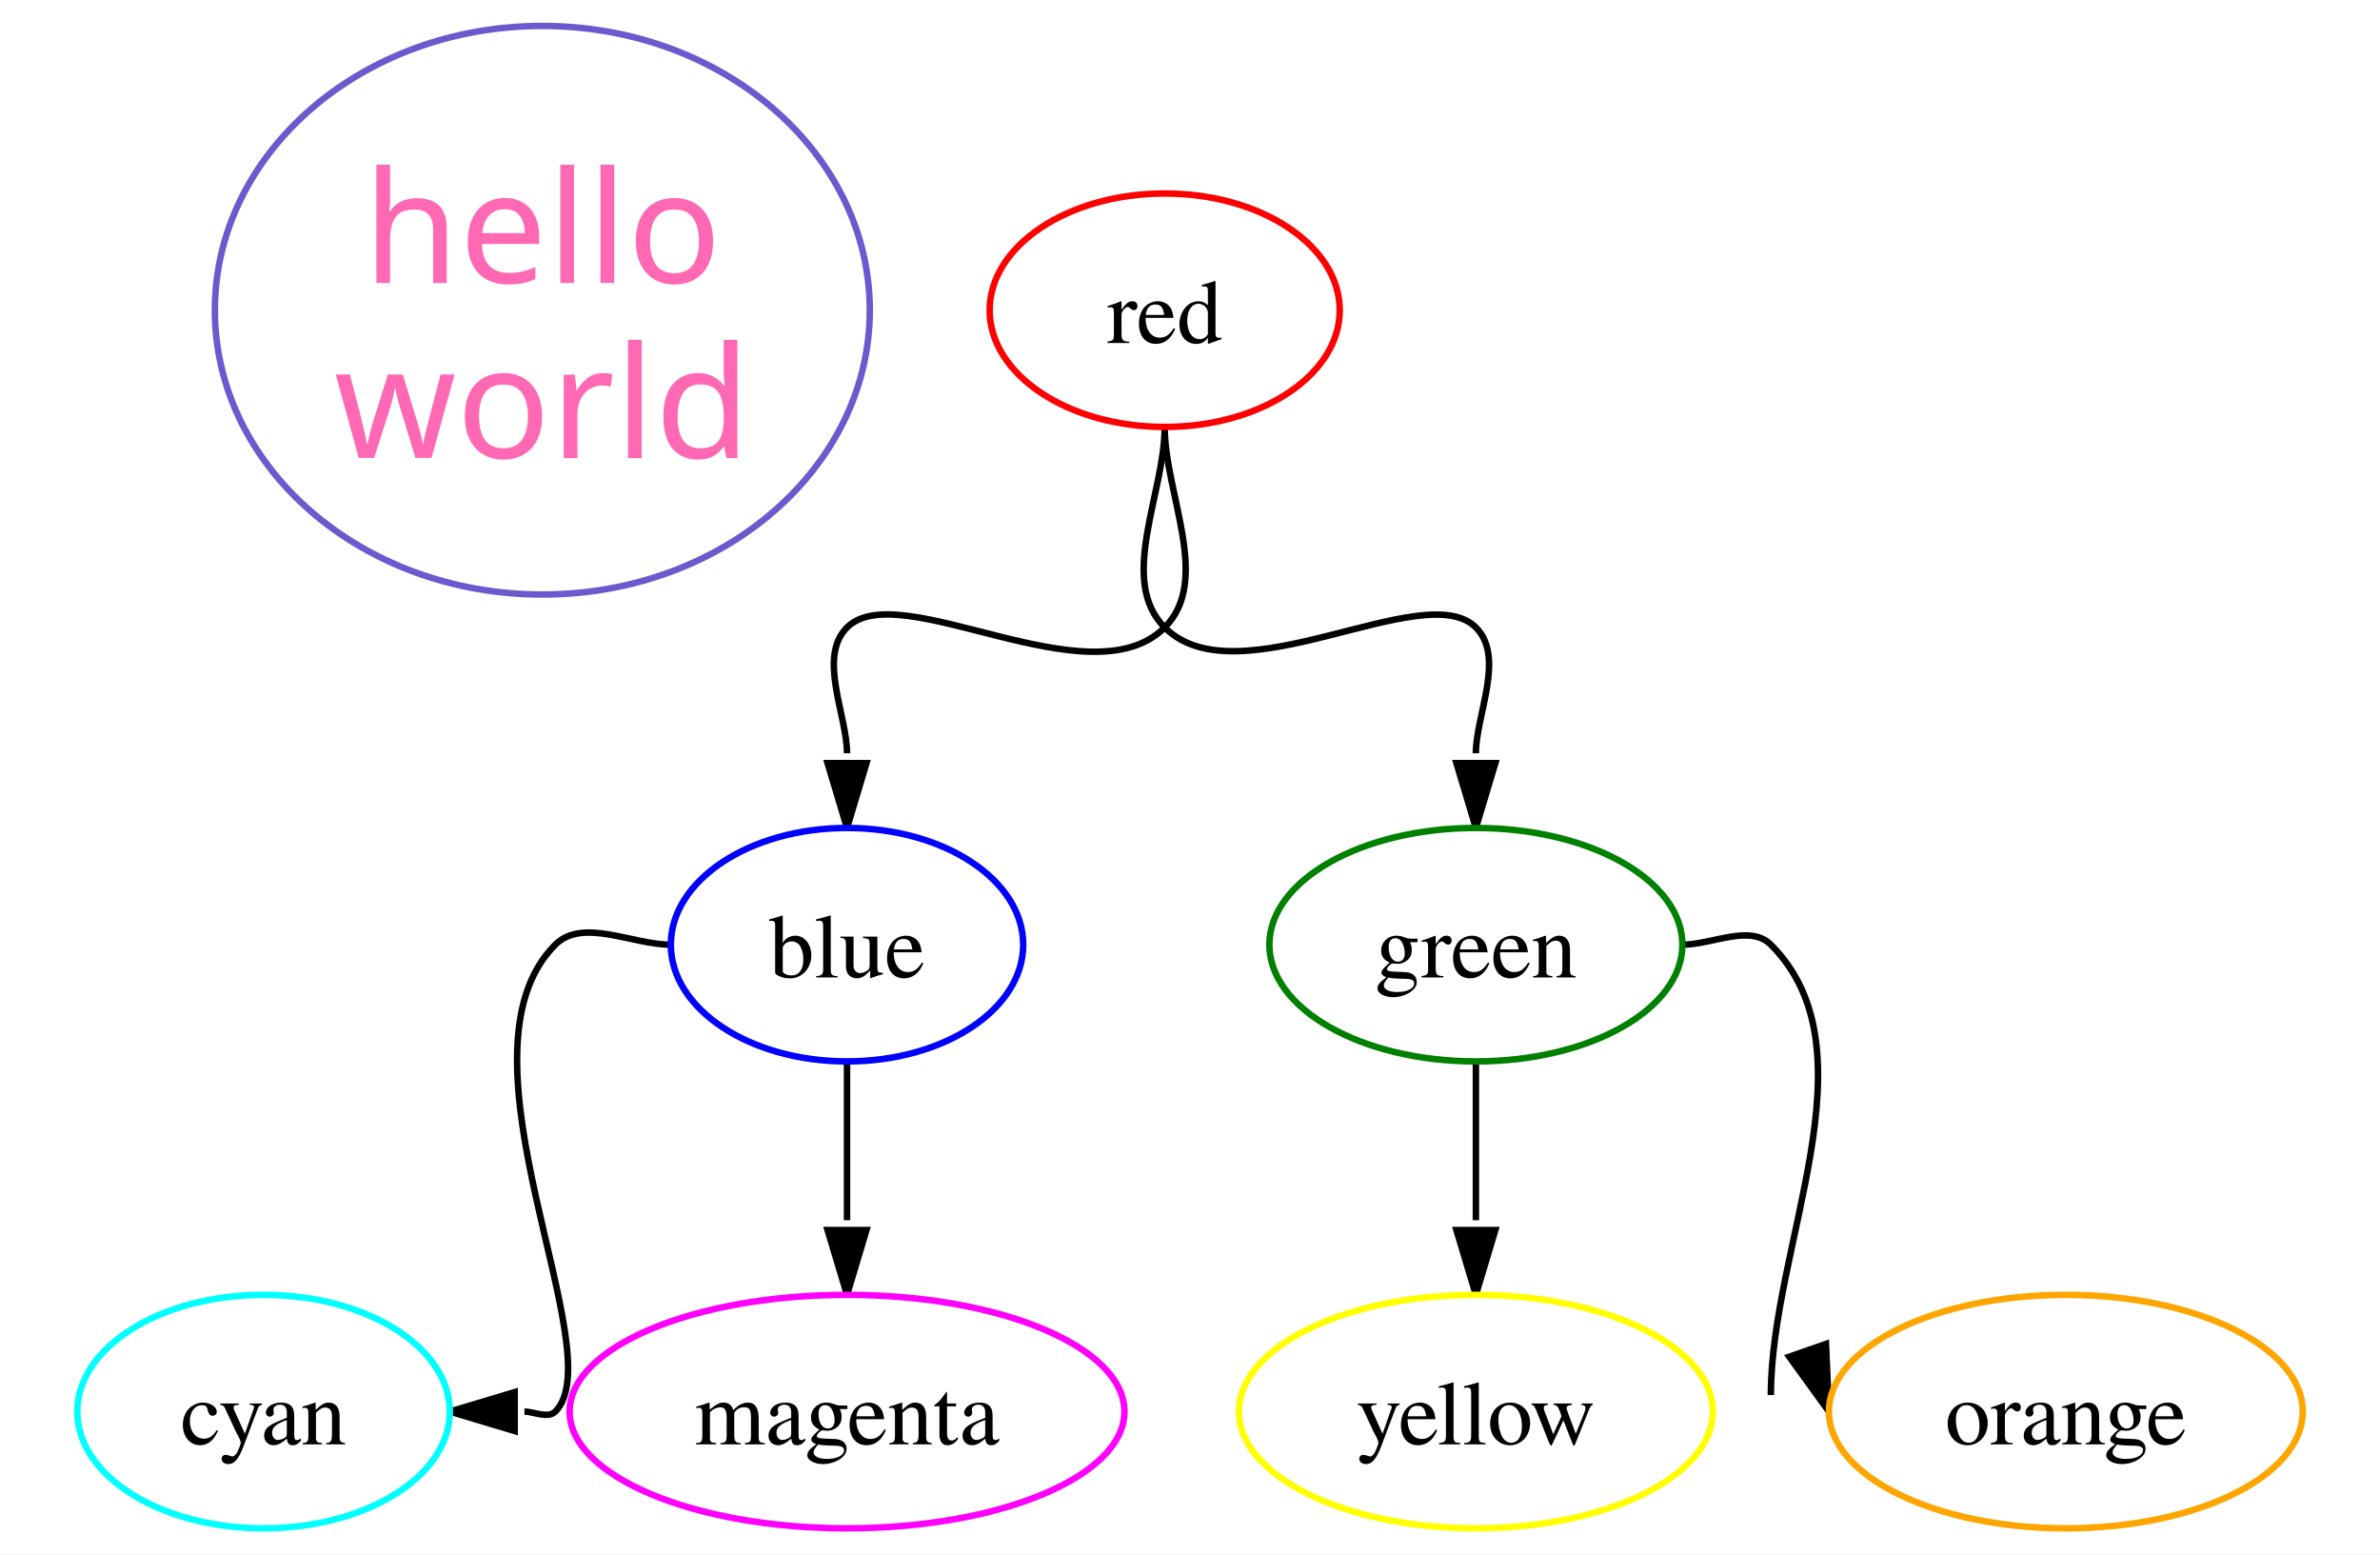
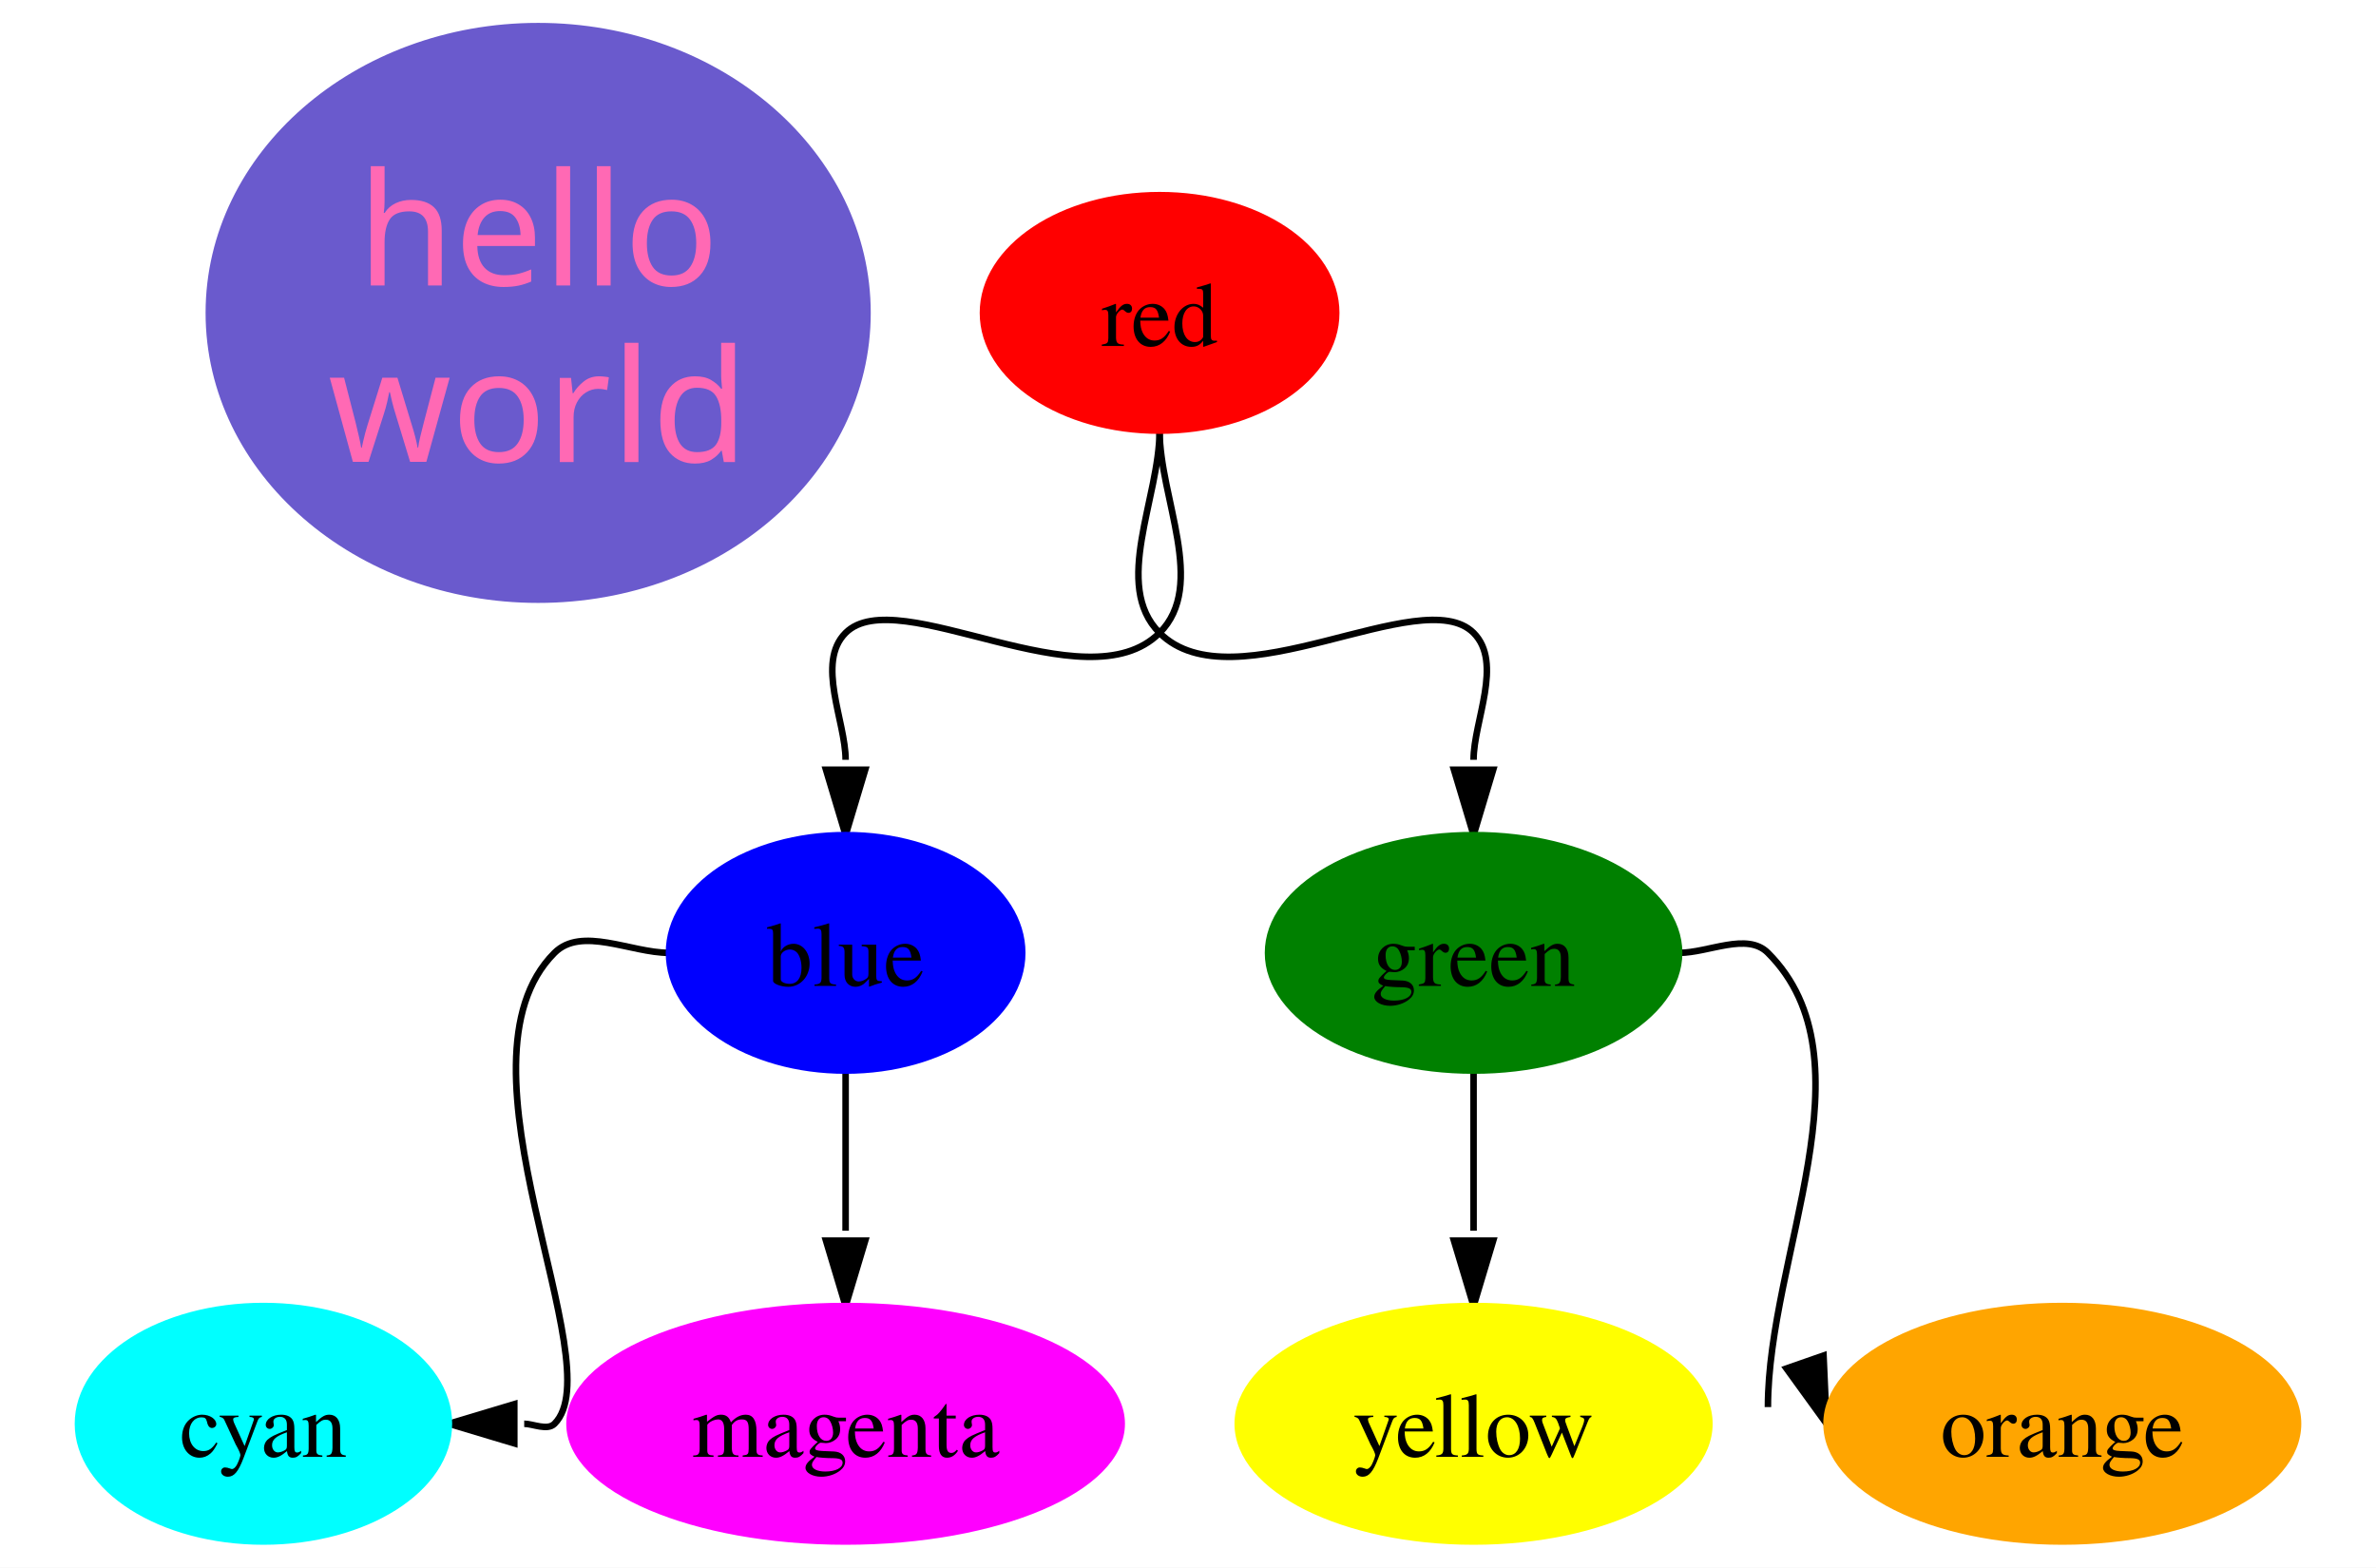
- <svg xmlns="http://www.w3.org/2000/svg" width="367.113pt" height="239.681pt" viewBox="0 0 367.113 239.681">
-   <rect x="0" y="0" width="367.113" height="239.681" fill="white" />
+ <svg xmlns="http://www.w3.org/2000/svg" width="363.231pt" height="239.681pt" viewBox="0 0 363.231 239.681">
+   <rect x="0" y="0" width="363.231" height="239.681" fill="white" />
  <g transform="translate(0 239.6812) scale(1 -1)">
-     <path d="M 179.653 173.841 C 179.653 163.534 172.365 150.208 179.653 142.92 C 190.966 131.607 219.709 150.864 227.653 142.92 C 232.227 138.346 227.653 129.404 227.653 123.514" fill="none" stroke="black" />
-     <polygon points="227.653,112 230.653,122 224.653,122" fill="black" stroke="black" />
-     <path d="M 179.653 173.841 C 179.653 163.534 186.941 150.208 179.653 142.92 C 168.103 131.371 138.715 150.982 130.653 142.92 C 126.079 138.346 130.653 129.396 130.653 123.514" fill="none" stroke="black" />
-     <polygon points="130.653,112 133.653,122 127.653,122" fill="black" stroke="black" />
-     <path d="M 103.476 94 C 97.535 94 89.854 98.201 85.653 94 C 68.682 77.029 94.698 31.046 85.653 22 C 84.532 20.88 82.262 22 80.899 22" fill="none" stroke="black" />
-     <polygon points="69.386,22 79.386,19 79.386,25" fill="black" stroke="black" />
-     <path d="M 130.653 76 C 130.653 70.576 130.653 62.081 130.653 58 C 130.653 55.838 130.653 53.468 130.653 51.514" fill="none" stroke="black" />
-     <polygon points="130.653,40 133.653,50 127.653,50" fill="black" stroke="black" />
-     <path d="M 227.653 76 C 227.653 70.576 227.653 62.081 227.653 58 C 227.653 55.838 227.653 53.468 227.653 51.514" fill="none" stroke="black" />
-     <polygon points="227.653,40 230.653,50 224.653,50" fill="black" stroke="black" />
-     <path d="M 259.507 94 C 264.055 94 269.936 97.216 273.153 94 C 289.521 77.631 273.153 47.703 273.153 24.554" fill="none" stroke="black" />
-     <polygon points="282.112,22 281.654,32.43 275.988,30.455" fill="black" stroke="black" />
-     <ellipse cx="83.653" cy="191.841" rx="50.511" ry="43.841" fill="white" stroke="slateblue" />
-     <text x="83.653" y="-196.041" transform="scale(1 -1)" text-anchor="middle" font-family="Palatino-Italic" font-size="24" fill="hotpink" textLength="47.521" lengthAdjust="spacing">hello</text>
-     <text x="83.653" y="-169.041" transform="scale(1 -1)" text-anchor="middle" font-family="Palatino-Italic" font-size="24" fill="hotpink" textLength="55.433" lengthAdjust="spacing">world</text>
-     <ellipse cx="179.653" cy="191.841" rx="27" ry="18" fill="white" stroke="red" />
-     <text x="179.653" y="-186.791" transform="scale(1 -1)" text-anchor="middle" font-family="Times,serif" font-size="14" fill="black" textLength="17.352" lengthAdjust="spacing">red</text>
-     <ellipse cx="227.653" cy="94" rx="31.854" ry="18" fill="white" stroke="green" />
-     <text x="227.653" y="-88.95" transform="scale(1 -1)" text-anchor="middle" font-family="Times,serif" font-size="14" fill="black" textLength="30.18" lengthAdjust="spacing">green</text>
-     <ellipse cx="130.653" cy="94" rx="27.177" ry="18" fill="white" stroke="blue" />
-     <text x="130.653" y="-88.95" transform="scale(1 -1)" text-anchor="middle" font-family="Times,serif" font-size="14" fill="black" textLength="23.399" lengthAdjust="spacing">blue</text>
-     <ellipse cx="40.653" cy="22" rx="28.733" ry="18" fill="white" stroke="cyan" />
-     <text x="40.653" y="-16.95" transform="scale(1 -1)" text-anchor="middle" font-family="Times,serif" font-size="14" fill="black" textLength="25.655" lengthAdjust="spacing">cyan</text>
-     <ellipse cx="130.653" cy="22" rx="42.792" ry="18" fill="white" stroke="magenta" />
-     <text x="130.653" y="-16.95" transform="scale(1 -1)" text-anchor="middle" font-family="Times,serif" font-size="14" fill="black" textLength="46.608" lengthAdjust="spacing">magenta</text>
-     <ellipse cx="227.653" cy="22" rx="36.55" ry="18" fill="white" stroke="yellow" />
-     <text x="227.653" y="-16.95" transform="scale(1 -1)" text-anchor="middle" font-family="Times,serif" font-size="14" fill="black" textLength="36.988" lengthAdjust="spacing">yellow</text>
-     <ellipse cx="318.653" cy="22" rx="36.541" ry="18" fill="white" stroke="orange" />
-     <text x="318.653" y="-16.95" transform="scale(1 -1)" text-anchor="middle" font-family="Times,serif" font-size="14" fill="black" textLength="36.974" lengthAdjust="spacing">orange</text>
+     <path d="M 177.272 173.841 C 177.272 163.534 169.984 150.208 177.272 142.92 C 188.586 131.607 217.328 150.864 225.272 142.92 C 229.846 138.346 225.272 129.404 225.272 123.514" fill="none" stroke="black" />
+     <polygon points="225.272,112 228.272,122 222.272,122" fill="black" stroke="black" />
+     <path d="M 177.272 173.841 C 177.272 163.534 184.56 150.208 177.272 142.92 C 165.958 131.607 137.216 150.864 129.272 142.92 C 124.698 138.346 129.272 129.404 129.272 123.514" fill="none" stroke="black" />
+     <polygon points="129.272,112 132.272,122 126.272,122" fill="black" stroke="black" />
+     <path d="M 102.272 94 C 96.439 94 88.897 98.125 84.772 94 C 67.801 77.029 93.803 31.031 84.772 22 C 83.68 20.908 81.466 22 80.137 22" fill="none" stroke="black" />
+     <polygon points="68.624,22 78.624,19 78.624,25" fill="black" stroke="black" />
+     <path d="M 129.272 76 C 129.272 70.576 129.272 62.081 129.272 58 C 129.272 55.838 129.272 53.468 129.272 51.514" fill="none" stroke="black" />
+     <polygon points="129.272,40 132.272,50 126.272,50" fill="black" stroke="black" />
+     <path d="M 225.272 76 C 225.272 70.576 225.272 62.081 225.272 58 C 225.272 55.838 225.272 53.468 225.272 51.514" fill="none" stroke="black" />
+     <polygon points="225.272,40 228.272,50 222.272,50" fill="black" stroke="black" />
+     <path d="M 256.693 94 C 261.22 94 267.071 97.201 270.272 94 C 286.641 77.631 270.272 47.702 270.272 24.553" fill="none" stroke="black" />
+     <polygon points="279.233,22 278.773,32.43 273.108,30.455" fill="black" stroke="black" />
+     <ellipse cx="82.272" cy="191.841" rx="50.343" ry="43.841" fill="slateblue" stroke="slateblue" />
+     <text x="82.272" y="-196.041" transform="scale(1 -1)" text-anchor="middle" font-family="Palatino-Italic" font-size="24" fill="hotpink" textLength="47.045" lengthAdjust="spacing">hello</text>
+     <text x="82.272" y="-169.041" transform="scale(1 -1)" text-anchor="middle" font-family="Palatino-Italic" font-size="24" fill="hotpink" textLength="54.958" lengthAdjust="spacing">world</text>
+     <ellipse cx="177.272" cy="191.841" rx="27" ry="18" fill="red" stroke="red" />
+     <text x="177.272" y="-186.791" transform="scale(1 -1)" text-anchor="middle" font-family="Times,serif" font-size="14" fill="black" textLength="17.189" lengthAdjust="spacing">red</text>
+     <ellipse cx="225.272" cy="94" rx="31.421" ry="18" fill="green" stroke="green" />
+     <text x="225.272" y="-88.95" transform="scale(1 -1)" text-anchor="middle" font-family="Times,serif" font-size="14" fill="black" textLength="29.908" lengthAdjust="spacing">green</text>
+     <ellipse cx="129.272" cy="94" rx="27" ry="18" fill="blue" stroke="blue" />
+     <text x="129.272" y="-88.95" transform="scale(1 -1)" text-anchor="middle" font-family="Times,serif" font-size="14" fill="black" textLength="23.182" lengthAdjust="spacing">blue</text>
+     <ellipse cx="40.272" cy="22" rx="28.352" ry="18" fill="cyan" stroke="cyan" />
+     <text x="40.272" y="-16.95" transform="scale(1 -1)" text-anchor="middle" font-family="Times,serif" font-size="14" fill="black" textLength="25.437" lengthAdjust="spacing">cyan</text>
+     <ellipse cx="129.272" cy="22" rx="42.206" ry="18" fill="magenta" stroke="magenta" />
+     <text x="129.272" y="-16.95" transform="scale(1 -1)" text-anchor="middle" font-family="Times,serif" font-size="14" fill="black" textLength="46.228" lengthAdjust="spacing">magenta</text>
+     <ellipse cx="225.272" cy="22" rx="36.049" ry="18" fill="yellow" stroke="yellow" />
+     <text x="225.272" y="-16.95" transform="scale(1 -1)" text-anchor="middle" font-family="Times,serif" font-size="14" fill="black" textLength="36.662" lengthAdjust="spacing">yellow</text>
+     <ellipse cx="315.272" cy="22" rx="36.039" ry="18" fill="orange" stroke="orange" />
+     <text x="315.272" y="-16.95" transform="scale(1 -1)" text-anchor="middle" font-family="Times,serif" font-size="14" fill="black" textLength="36.648" lengthAdjust="spacing">orange</text>
  </g>
</svg>
